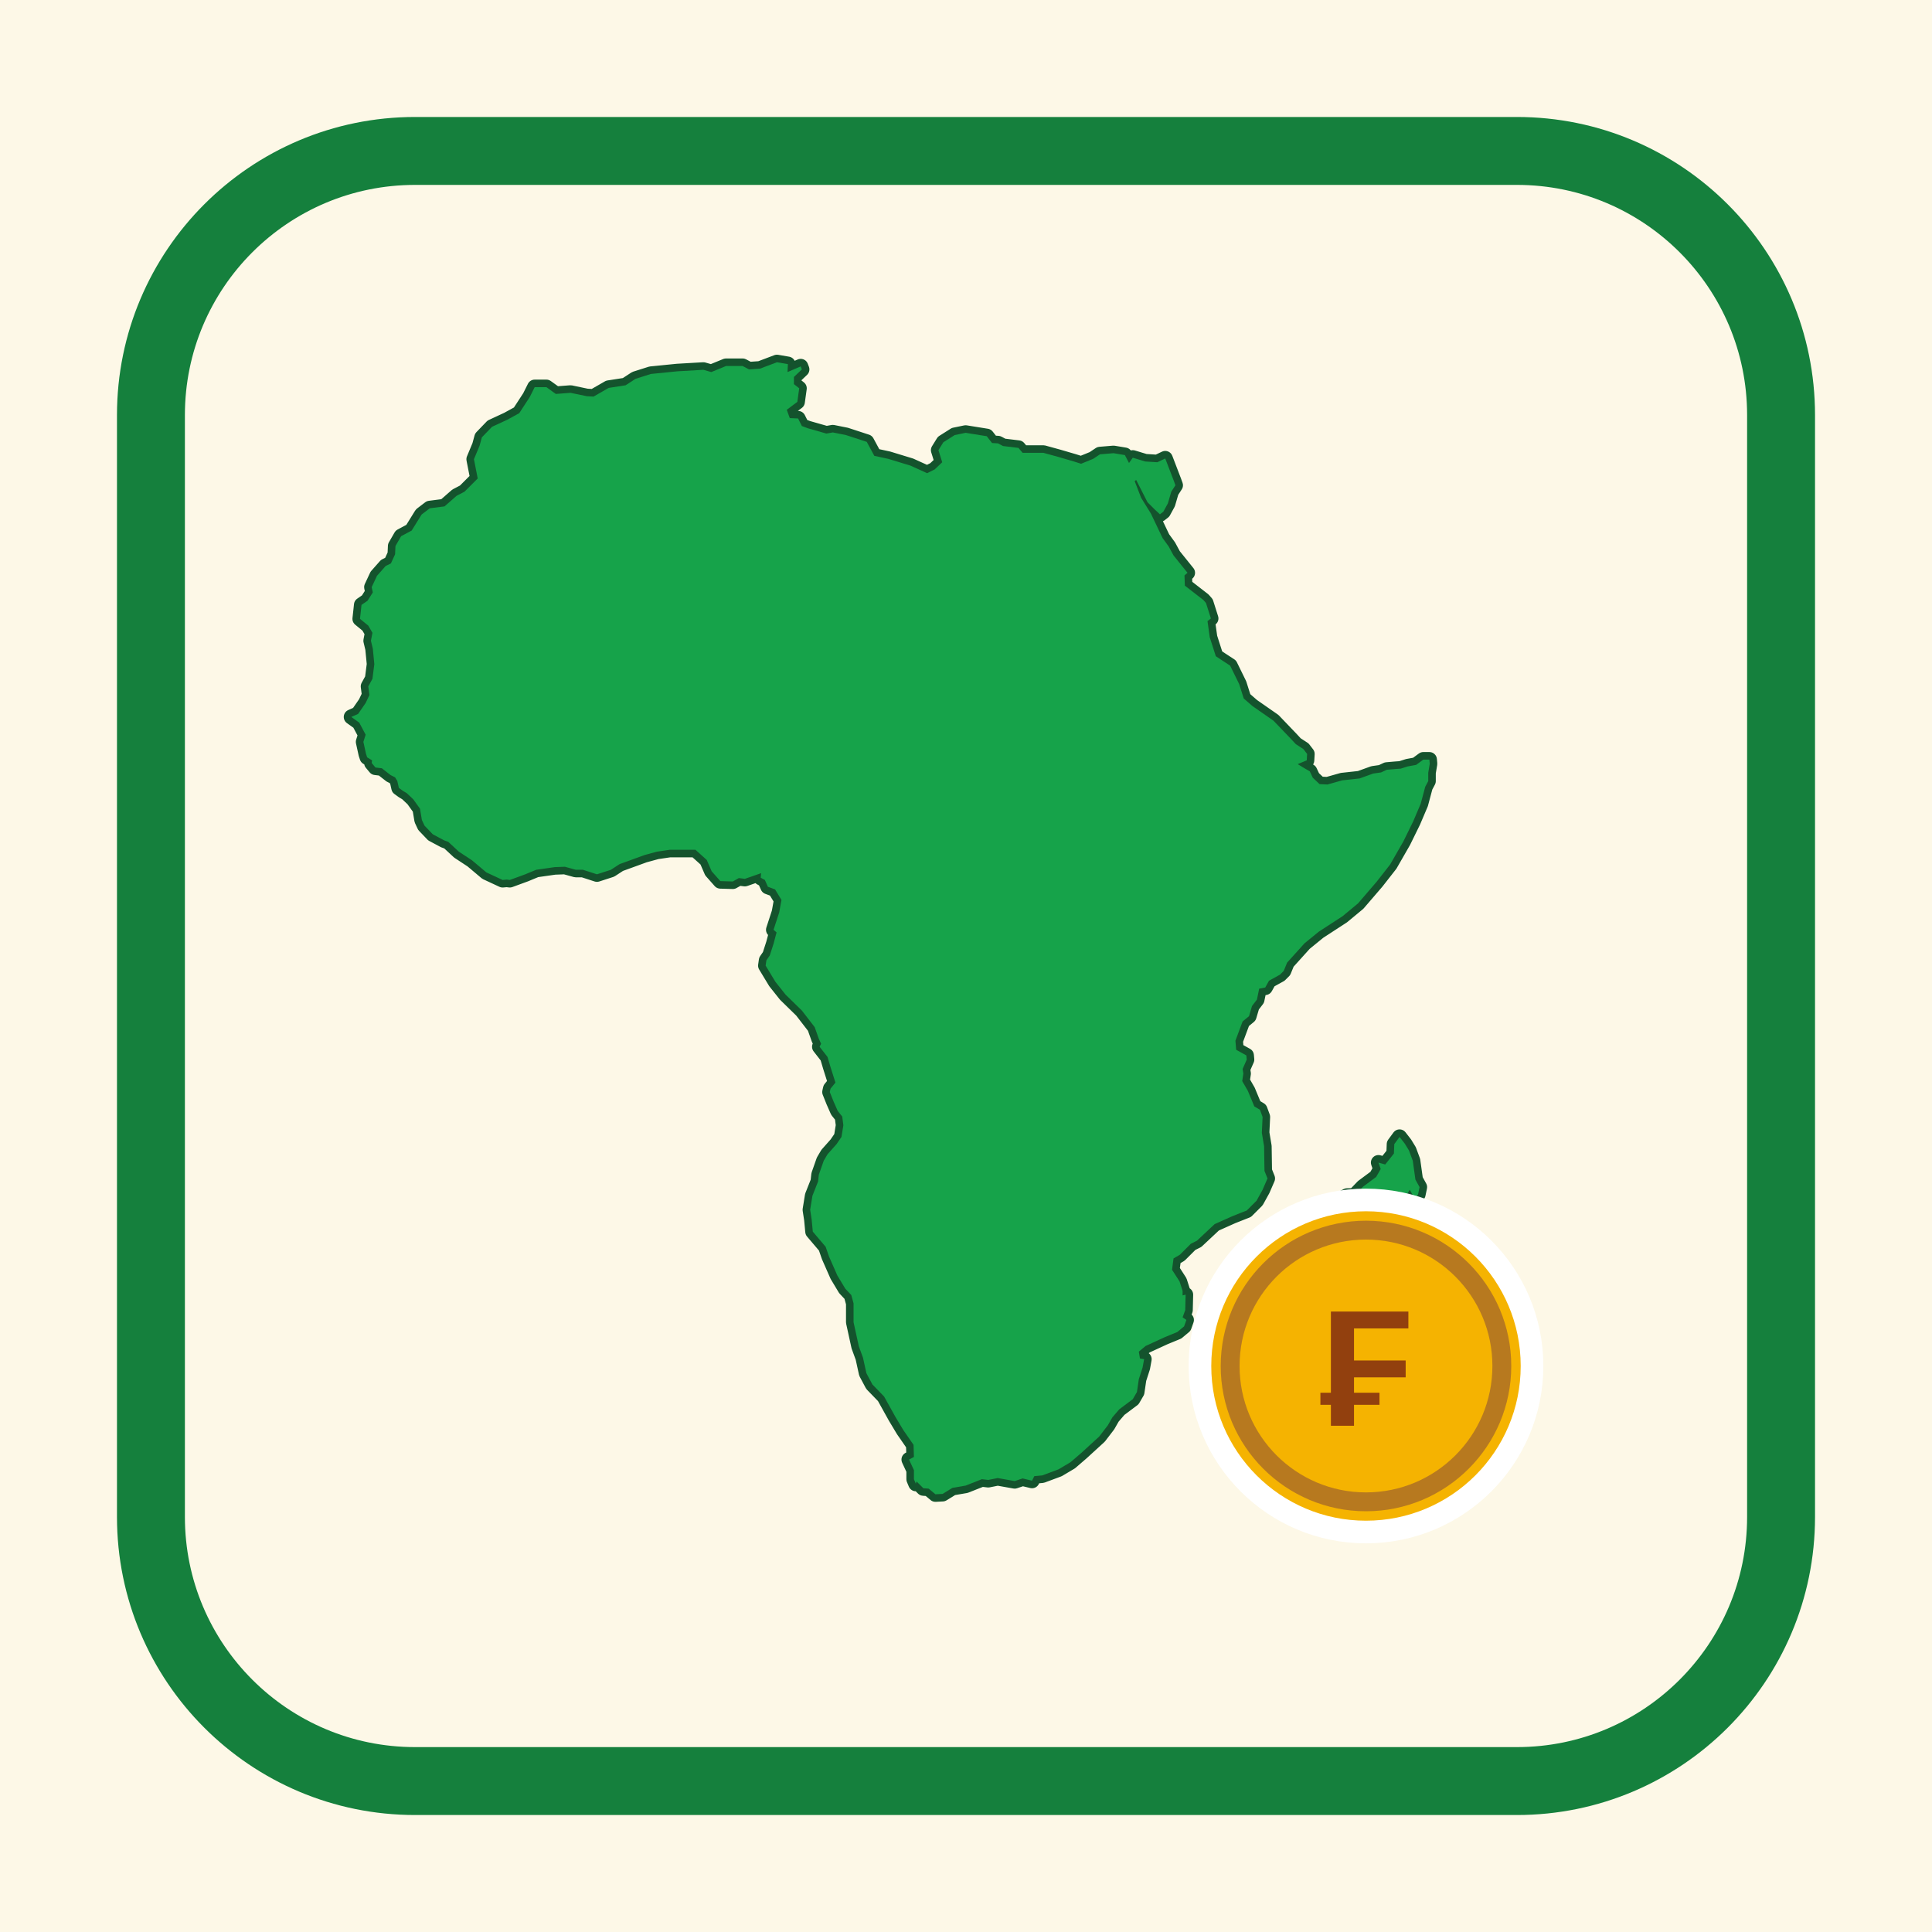
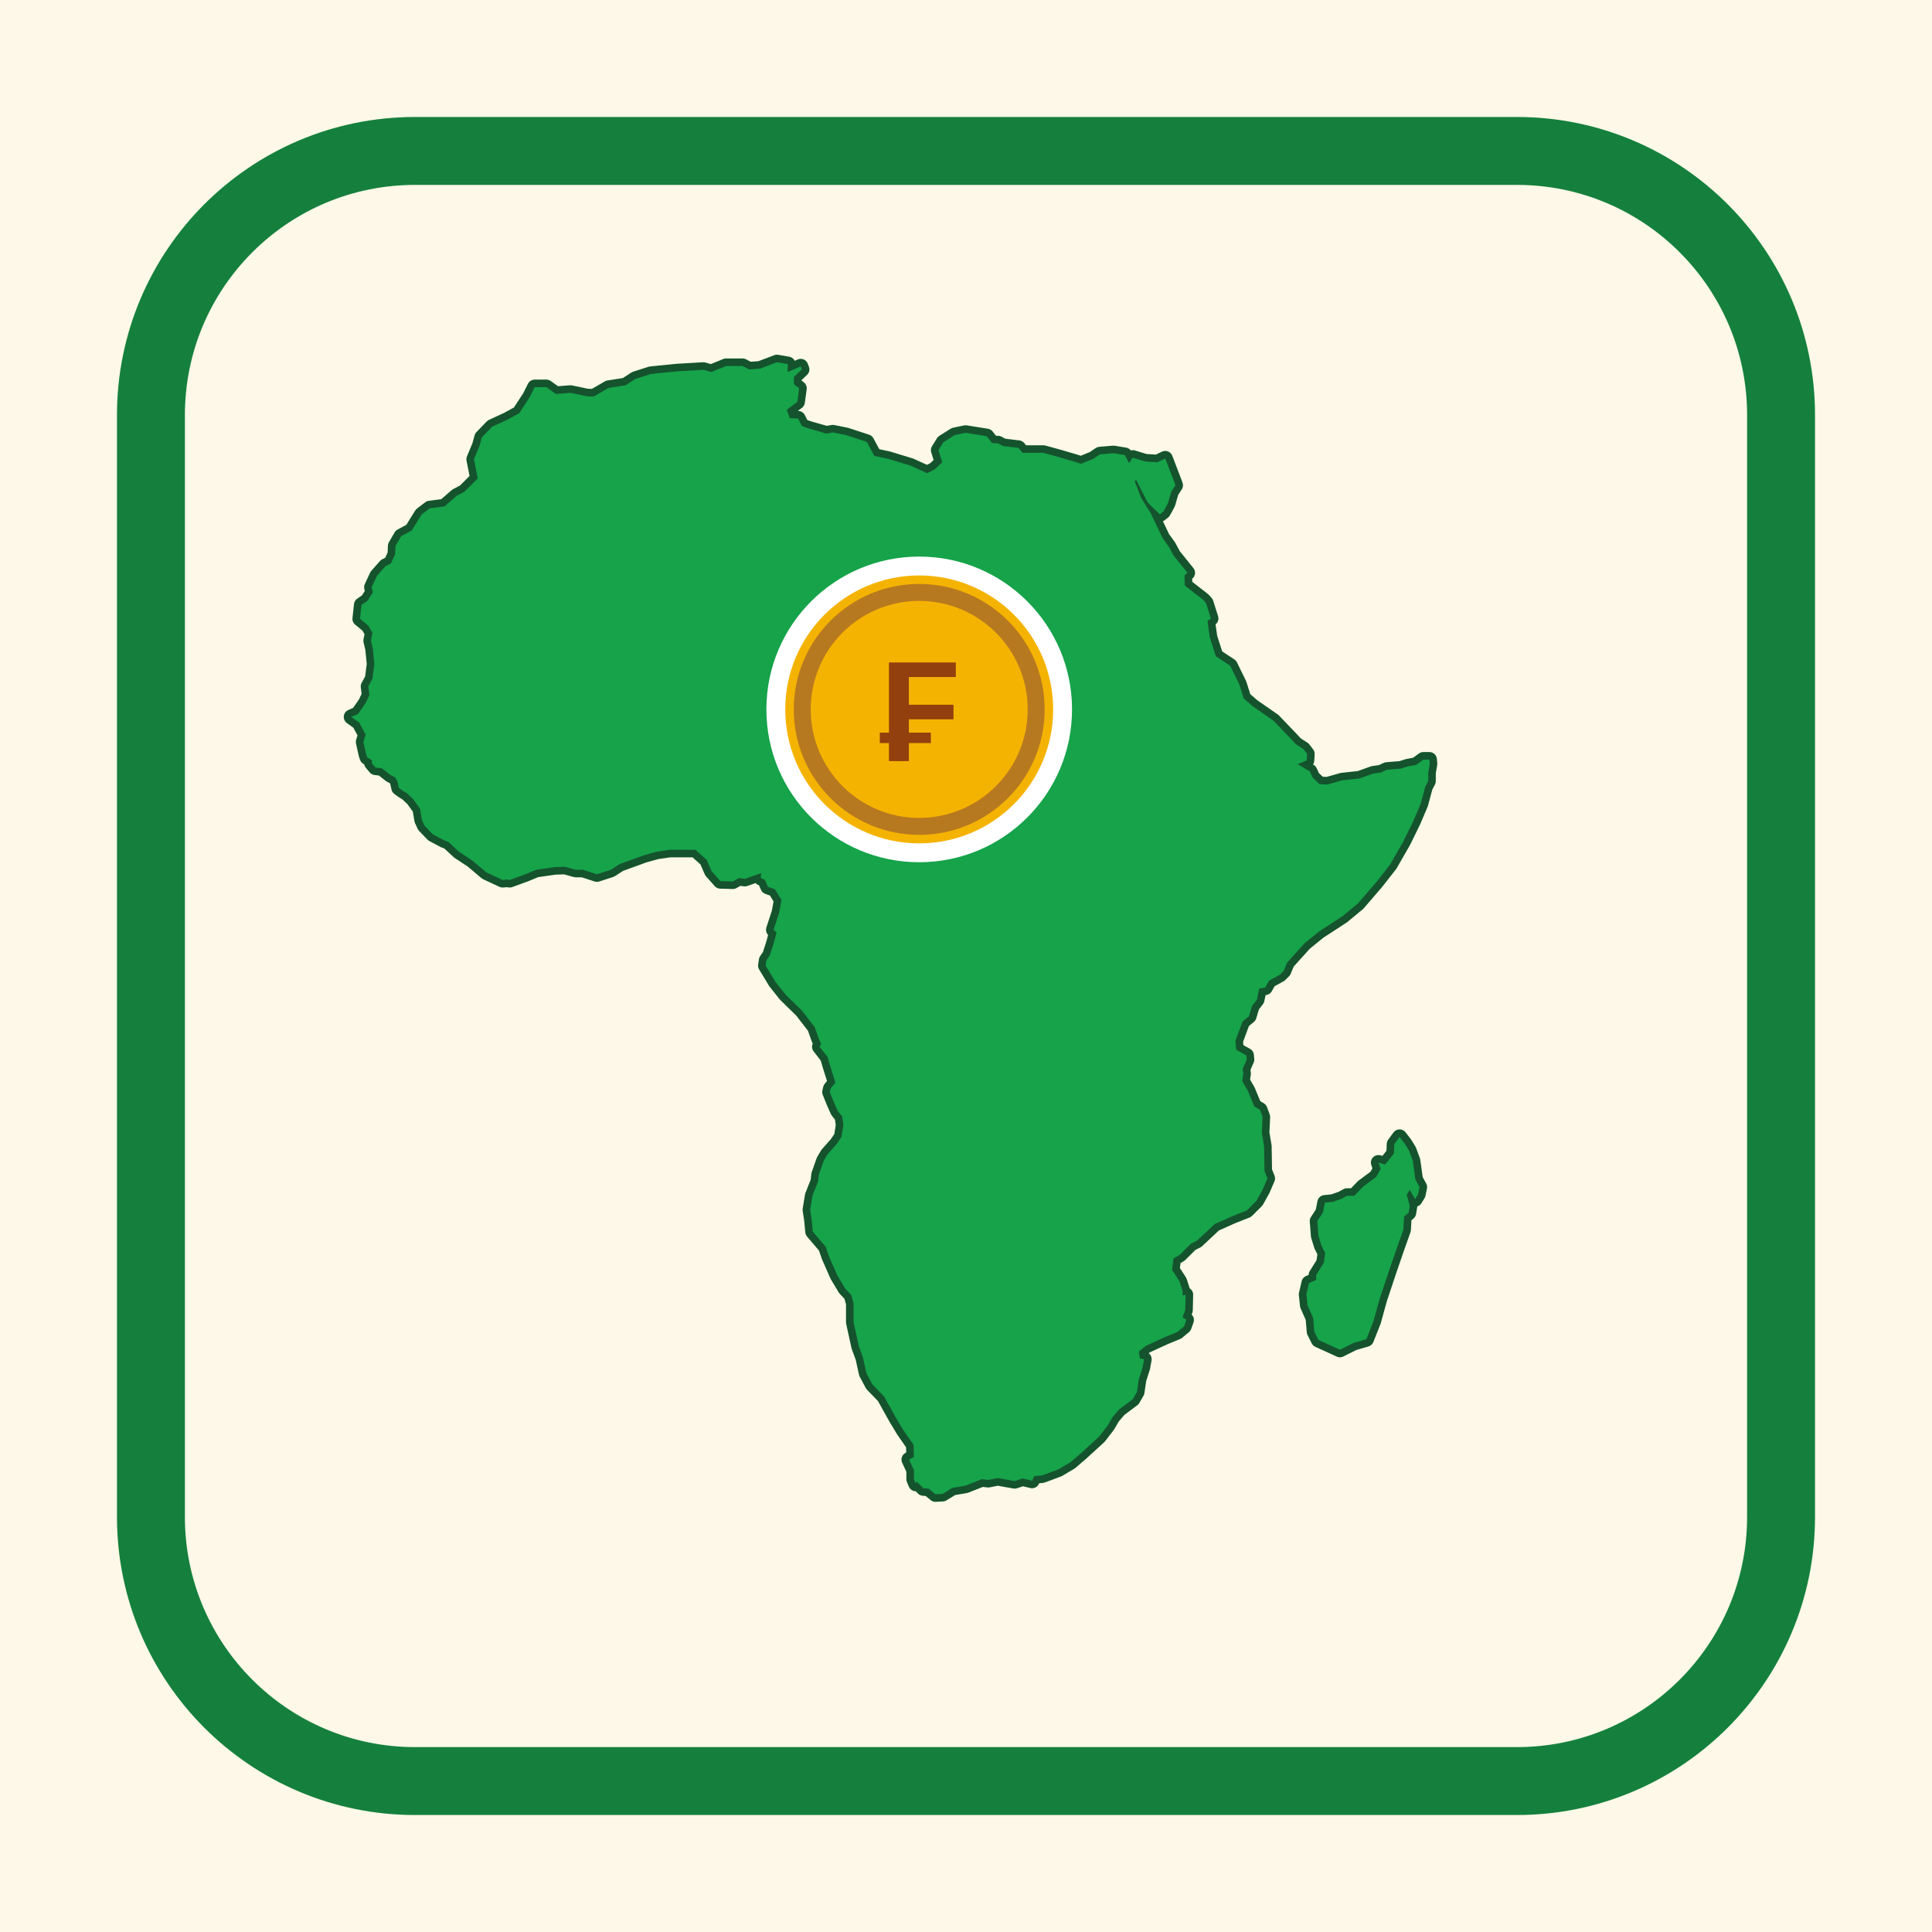
<svg xmlns="http://www.w3.org/2000/svg" viewBox="0 0 512 512">
  <rect width="512" height="512" fill="#fdf8e7" />
  <rect x="40" y="40" width="432" height="432" rx="70" fill="none" stroke="#15803d" stroke-width="18" />
  <path d="M307.3,255.2 L308.0,255.7 L323.1,264.1 L323.3,266.5 L329.3,270.7 L327.4,275.8 L327.6,278.2 L330.3,279.7 L330.4,280.8 L329.3,283.3 L329.5,284.5 L329.2,286.5 L330.7,289.1 L332.4,293.2 L333.9,294.1 L333.9,294.1 L330.6,296.6 L326.1,298.2 L323.6,298.1 L322.1,299.4 L319.2,299.5 L318.1,300.0 L313.1,298.8 L310.0,299.1 L308.9,293.5 L307.4,291.6 L306.6,290.4 L302.5,289.6 L300.2,288.4 L297.5,287.7 L295.9,287.0 L294.1,285.9 L294.1,285.9 L291.9,280.7 L289.5,278.4 L288.6,276.0 L289.1,273.8 L288.3,270.0 L290.0,269.8 L291.5,268.3 L293.2,266.1 L294.2,265.2 L294.1,263.9 L293.3,262.9 L293.0,261.3 L293.0,261.3 L294.2,260.8 L294.5,258.3 L292.8,256.0 L294.3,255.5 L298.8,255.5 L307.3,255.2ZM130.3,136.3 L130.3,136.6 L130.3,137.4 L130.2,143.7 L116.6,143.5 L116.7,154.1 L112.8,154.5 L111.8,156.6 L112.6,162.6 L96.3,162.6 L95.4,164.0 L95.6,162.2 L95.7,162.2 L105.0,161.9 L105.5,160.4 L107.2,158.5 L108.6,152.8 L114.4,148.3 L116.3,143.1 L117.6,142.7 L119.0,139.5 L122.5,139.1 L124.0,139.6 L125.9,139.6 L127.2,138.7 L129.8,138.5 L129.7,136.3 L130.3,136.3ZM288.3,270.0 L289.1,273.8 L288.6,276.0 L289.5,278.4 L291.9,280.7 L294.1,285.9 L294.1,285.9 L292.5,285.5 L286.9,286.2 L285.8,286.7 L284.6,289.4 L285.5,291.2 L284.8,296.1 L284.3,300.3 L285.4,301.0 L288.3,302.6 L289.5,301.9 L289.8,306.4 L286.6,306.3 L284.9,304.0 L283.4,302.3 L280.2,301.7 L279.3,299.5 L276.7,300.8 L273.4,300.2 L272.0,298.4 L269.4,298.0 L267.4,298.1 L267.2,296.8 L265.8,296.7 L263.9,296.4 L261.3,297.1 L259.5,297.0 L258.5,297.3 L258.7,292.4 L257.3,290.8 L257.0,288.3 L257.6,285.8 L256.8,284.2 L256.7,281.6 L251.6,281.6 L252.0,280.1 L249.9,280.1 L249.6,280.8 L247.1,281.0 L246.0,283.4 L245.4,284.5 L243.1,283.9 L241.7,284.5 L239.0,284.8 L237.4,282.6 L236.4,281.3 L235.2,278.8 L234.2,275.7 L222.0,275.6 L220.5,276.1 L219.3,276.1 L217.6,276.6 L217.0,275.3 L218.1,274.9 L218.2,273.1 L218.9,272.0 L220.4,271.1 L221.5,271.6 L222.9,270.0 L225.2,270.0 L225.4,271.2 L227.0,271.9 L229.4,269.3 L231.8,267.3 L232.9,266.0 L232.8,262.5 L234.6,258.5 L236.5,256.4 L239.2,254.4 L239.7,253.0 L239.8,251.5 L240.5,250.1 L240.2,247.7 L240.8,244.0 L241.6,241.4 L242.8,239.2 L243.1,236.7 L243.4,233.8 L245.1,231.7 L247.3,230.3 L250.7,231.8 L253.3,233.3 L256.4,233.7 L259.5,234.5 L260.7,232.0 L261.3,231.7 L263.2,232.1 L267.8,230.0 L269.5,230.9 L270.8,230.8 L271.4,229.8 L273.0,229.4 L276.1,229.8 L278.8,229.9 L280.1,229.5 L282.7,232.9 L284.5,233.4 L285.6,232.7 L287.6,233.0 L289.9,232.1 L290.9,233.9 L294.5,236.7 L294.5,236.7 L294.3,241.5 L295.9,242.1 L294.6,243.6 L293.0,244.7 L291.4,246.8 L290.5,248.8 L290.3,252.1 L289.3,253.7 L289.3,256.8 L288.1,258.0 L288.0,260.5 L287.4,260.8 L287.0,263.1 L288.1,265.0 L288.3,270.0ZM339.2,258.3 L336.8,254.8 L336.7,239.7 L340.3,235.0 L341.5,233.7 L344.1,233.6 L347.8,230.7 L353.3,230.5 L365.0,218.0 L367.9,214.5 L369.8,212.0 L369.8,209.8 L369.8,205.6 L369.8,203.9 L369.8,203.8 L369.8,203.8 L371.2,203.7 L373.1,203.1 L375.3,202.7 L377.2,201.3 L378.8,201.3 L378.9,202.4 L378.5,204.8 L378.5,207.0 L377.7,208.5 L376.5,213.0 L374.5,217.7 L371.9,223.0 L368.4,229.1 L364.8,233.7 L359.9,239.4 L355.8,242.8 L349.5,246.9 L345.7,250.0 L341.1,255.1 L340.2,257.3 L339.2,258.3ZM329.3,270.7 L323.3,266.5 L323.1,264.1 L308.0,255.7 L307.3,255.2 L307.2,250.8 L308.4,249.1 L310.5,246.4 L312.0,243.3 L310.2,238.6 L309.7,236.5 L307.7,233.6 L310.3,231.1 L313.1,228.4 L315.2,229.1 L315.2,231.4 L316.7,232.8 L319.6,232.8 L324.8,236.3 L326.1,236.3 L327.1,236.2 L328.0,236.7 L330.8,237.0 L332.0,235.3 L335.8,233.6 L337.5,235.0 L340.3,235.0 L336.7,239.7 L336.8,254.8 L339.2,258.3 L336.3,259.9 L335.3,261.7 L333.7,262.0 L333.1,264.9 L331.8,266.6 L331.0,269.3 L329.3,270.7ZM268.5,217.1 L265.3,215.2 L263.9,214.0 L263.6,212.7 L264.3,211.0 L264.3,209.3 L261.9,206.7 L261.4,204.9 L261.4,203.9 L259.9,202.7 L259.9,200.3 L259.0,198.7 L257.5,198.9 L258.0,197.4 L259.0,195.7 L258.6,194.0 L259.9,192.7 L259.1,191.7 L260.2,189.1 L262.1,186.1 L265.6,186.4 L265.4,169.9 L265.5,168.1 L270.3,168.1 L270.3,159.8 L287.0,159.8 L303.1,159.8 L319.6,159.8 L320.9,163.9 L320.0,164.6 L320.6,168.9 L322.2,173.9 L323.7,174.9 L326.0,176.4 L323.9,178.8 L320.9,179.5 L319.5,180.8 L319.1,183.5 L317.3,189.6 L317.8,191.3 L317.1,194.9 L315.4,199.0 L312.9,201.0 L311.1,204.2 L310.7,205.9 L308.8,207.1 L307.5,211.4 L307.6,215.2 L307.5,211.9 L307.0,211.8 L307.0,209.8 L306.5,208.3 L304.4,206.7 L303.9,203.7 L304.4,200.6 L302.5,200.3 L302.2,201.3 L299.7,201.5 L300.7,202.7 L301.0,205.2 L298.8,207.5 L296.7,210.5 L294.5,210.9 L291.0,208.5 L289.5,209.3 L289.0,210.6 L286.9,211.3 L286.8,212.2 L282.6,212.2 L282.1,211.3 L279.1,211.2 L277.6,211.9 L276.4,211.6 L274.3,209.1 L273.6,208.0 L270.6,208.6 L269.4,210.5 L268.4,214.2 L266.9,215.0 L265.6,215.4 L268.5,217.1ZM265.4,169.9 L265.6,186.4 L262.1,186.1 L260.2,189.1 L259.1,191.7 L259.9,192.7 L258.6,194.0 L259.0,195.7 L258.0,197.4 L257.5,198.9 L259.0,198.7 L259.9,200.3 L259.9,202.7 L261.4,203.9 L261.4,204.9 L258.8,205.7 L256.7,207.3 L253.7,211.9 L249.7,213.8 L245.7,213.5 L244.6,213.9 L245.0,215.4 L242.8,216.8 L241.0,218.5 L235.8,220.0 L234.8,219.1 L234.1,219.0 L233.3,220.1 L229.9,220.4 L230.5,219.3 L229.2,216.4 L228.6,214.7 L226.8,214.0 L224.4,211.6 L225.3,209.6 L227.2,210.0 L228.3,209.7 L230.7,209.8 L228.4,206.0 L228.5,203.2 L228.3,200.5 L226.6,197.8 L227.0,195.8 L224.4,195.8 L224.4,193.1 L222.6,191.5 L224.4,186.1 L229.7,182.1 L230.0,176.7 L231.6,168.3 L232.5,166.5 L230.7,165.1 L230.7,163.8 L229.1,162.7 L228.1,156.2 L232.3,153.9 L248.9,161.9 L265.4,169.9ZM234.3,370.1 L236.3,368.0 L237.9,369.1 L238.6,370.9 L240.5,371.2 L243.1,372.0 L245.3,371.7 L249.1,369.6 L249.1,354.2 L250.2,354.8 L252.6,358.8 L252.3,361.3 L253.2,362.8 L256.2,362.4 L258.2,360.5 L260.2,359.3 L261.2,357.3 L263.3,356.3 L265.0,356.8 L267.0,358.0 L270.4,358.2 L273.0,357.2 L273.5,355.9 L274.2,353.9 L276.5,353.6 L277.7,352.0 L279.1,349.3 L282.8,346.2 L288.7,343.1 L290.4,343.1 L292.4,343.8 L293.8,343.3 L296.0,343.8 L298.0,349.6 L299.1,352.6 L298.3,357.2 L298.7,358.7 L296.6,357.9 L295.4,358.2 L295.0,359.4 L293.9,361.0 L293.9,362.4 L296.4,364.7 L298.8,364.2 L299.7,362.4 L302.8,362.4 L301.8,365.5 L301.3,368.9 L300.2,370.8 L297.4,372.9 L296.6,373.5 L294.8,375.6 L293.6,377.7 L291.3,380.7 L286.6,385.0 L283.7,387.5 L280.5,389.4 L276.2,391.0 L274.1,391.2 L273.5,392.4 L271.0,391.8 L268.9,392.5 L264.4,391.7 L261.9,392.2 L260.2,392.0 L255.9,393.7 L252.4,394.3 L249.8,395.9 L247.9,396.0 L246.1,394.5 L244.7,394.4 L242.9,392.6 L242.7,393.2 L242.2,392.0 L242.2,389.6 L240.9,386.8 L242.2,386.1 L242.1,382.9 L239.4,379.0 L237.3,375.5 L237.3,375.5 L234.3,370.1ZM286.8,371.6 L288.3,372.9 L287.0,374.9 L286.3,376.3 L284.0,376.9 L283.2,378.2 L281.7,378.6 L278.6,375.5 L280.8,372.8 L283.1,371.2 L285.0,370.3 L286.8,371.6ZM296.0,343.8 L293.8,343.3 L292.4,343.8 L290.4,343.1 L288.7,343.1 L286.1,341.2 L282.8,340.6 L281.6,337.9 L281.6,336.5 L279.8,336.0 L275.1,331.5 L273.8,329.1 L273.0,328.3 L271.4,325.0 L276.0,325.4 L277.4,325.9 L278.8,325.8 L281.1,323.1 L284.7,319.7 L286.2,319.4 L286.7,317.9 L289.1,316.3 L292.2,315.7 L292.5,317.3 L295.9,317.2 L297.9,318.1 L298.8,319.1 L300.7,319.4 L302.9,320.7 L302.9,326.0 L302.1,328.9 L301.9,332.0 L302.6,333.2 L302.1,335.7 L301.5,336.0 L300.4,339.0 L296.0,343.8ZM288.7,343.1 L282.8,346.2 L279.1,349.3 L277.7,352.0 L276.5,353.6 L274.2,353.9 L273.5,355.9 L273.0,357.2 L270.4,358.2 L267.0,358.0 L265.0,356.8 L263.3,356.3 L261.2,357.3 L260.2,359.3 L258.2,360.5 L256.2,362.4 L253.2,362.8 L252.3,361.3 L252.6,358.8 L250.2,354.8 L249.1,354.2 L249.1,342.1 L253.2,341.9 L253.3,327.1 L256.4,327.0 L262.8,325.5 L264.4,327.3 L267.0,325.6 L268.3,325.6 L270.6,324.7 L271.4,325.0 L273.0,328.3 L273.8,329.1 L275.1,331.5 L279.8,336.0 L281.6,336.5 L281.6,337.9 L282.8,340.6 L286.1,341.2 L288.7,343.1ZM249.1,354.2 L249.1,369.6 L245.3,371.7 L243.1,372.0 L240.5,371.2 L238.6,370.9 L237.9,369.1 L236.3,368.0 L234.3,370.1 L231.2,366.9 L229.6,363.9 L228.7,359.8 L227.6,356.8 L226.2,350.4 L226.2,345.4 L225.6,343.2 L224.0,341.5 L221.9,338.0 L219.7,333.0 L218.8,330.4 L215.4,326.4 L215.1,323.2 L217.1,322.4 L219.6,321.7 L222.3,321.8 L224.8,323.7 L225.4,323.4 L242.3,323.2 L245.2,325.2 L255.2,325.8 L262.9,324.1 L266.3,323.2 L269.0,323.4 L270.6,324.3 L270.6,324.7 L268.3,325.6 L267.0,325.6 L264.4,327.3 L262.8,325.5 L256.4,327.0 L253.3,327.1 L253.2,341.9 L249.1,342.1 L249.1,354.2ZM96.9,194.7 L95.2,191.5 L93.1,190.0 L94.9,189.2 L96.9,186.3 L97.9,184.2 L99.3,182.9 L101.4,183.2 L103.4,182.3 L105.8,182.3 L107.7,183.5 L110.5,184.6 L113.0,187.6 L115.8,190.5 L116.0,193.1 L116.8,195.5 L118.3,196.6 L118.7,198.2 L118.5,199.5 L117.9,199.8 L115.6,199.4 L115.3,199.9 L114.4,200.0 L111.4,199.0 L109.4,198.9 L101.7,198.8 L100.6,199.2 L99.2,199.1 L97.0,199.8 L96.3,196.6 L100.1,196.7 L101.1,196.1 L101.9,196.1 L103.4,195.1 L105.2,196.0 L107.0,196.1 L108.8,195.1 L108.0,193.9 L106.6,194.6 L105.3,194.6 L103.7,193.6 L102.3,193.6 L101.4,194.6 L96.9,194.7ZM118.5,199.5 L118.7,198.2 L118.3,196.6 L116.8,195.5 L116.0,193.1 L115.8,190.5 L117.2,189.7 L117.9,187.3 L119.2,187.2 L122.1,188.4 L124.4,187.5 L126.0,187.8 L126.7,186.9 L143.3,186.8 L144.3,183.9 L143.5,183.4 L141.5,165.5 L139.5,147.5 L145.9,147.4 L159.9,156.5 L173.9,165.6 L174.9,167.5 L177.5,168.7 L179.4,169.4 L179.5,172.0 L184.1,171.6 L184.1,181.2 L181.8,184.0 L181.5,186.5 L177.8,187.2 L172.1,187.6 L170.6,189.0 L167.9,189.2 L165.2,189.2 L164.2,188.4 L161.9,189.0 L158.0,190.7 L157.2,192.0 L154.0,193.9 L153.5,195.0 L151.7,195.8 L149.7,195.3 L148.6,196.3 L148.0,199.1 L144.7,202.6 L144.7,204.0 L143.6,205.7 L143.9,208.2 L142.2,208.8 L141.2,209.3 L140.6,207.5 L139.4,208.0 L138.6,207.9 L137.9,209.1 L134.7,209.1 L133.5,208.5 L133.0,208.8 L131.7,207.6 L131.9,206.4 L131.4,205.9 L130.5,206.3 L130.7,205.0 L131.5,203.9 L129.8,202.2 L129.3,201.0 L128.4,200.1 L127.6,200.0 L126.6,200.6 L125.2,201.1 L124.1,202.0 L122.3,201.7 L121.2,200.6 L120.5,200.5 L119.4,201.1 L118.7,201.1 L118.5,199.5ZM95.4,164.0 L96.3,162.6 L112.6,162.6 L111.8,156.6 L112.8,154.5 L116.7,154.1 L116.6,143.5 L130.2,143.7 L130.3,137.4 L145.9,147.4 L139.5,147.5 L141.5,165.5 L143.5,183.4 L144.3,183.9 L143.3,186.8 L126.7,186.9 L126.0,187.8 L124.4,187.5 L122.1,188.4 L119.2,187.2 L117.9,187.3 L117.2,189.7 L115.8,190.5 L113.0,187.6 L110.5,184.6 L107.7,183.5 L105.8,182.3 L103.4,182.3 L101.4,183.2 L99.3,182.9 L97.9,184.2 L97.6,181.9 L98.7,179.9 L99.2,176.0 L98.8,171.9 L98.3,169.8 L98.7,167.7 L97.6,165.8 L95.4,164.0ZM177.5,225.2 L174.1,225.7 L173.1,222.9 L173.3,213.3 L172.4,212.5 L172.3,210.4 L170.8,209.0 L169.6,207.7 L170.1,205.5 L171.5,205.1 L172.4,203.3 L174.4,202.9 L175.3,201.6 L176.7,200.4 L178.2,200.4 L181.4,202.8 L181.2,204.2 L182.1,206.6 L181.3,208.3 L181.8,209.4 L179.7,212.0 L178.5,213.3 L177.7,215.9 L177.8,218.5 L177.5,225.2ZM228.1,156.2 L229.1,162.7 L230.7,163.8 L230.7,165.1 L232.5,166.5 L231.6,168.3 L230.0,176.7 L229.7,182.1 L224.4,186.1 L222.6,191.5 L224.4,193.1 L224.4,195.8 L227.0,195.8 L226.6,197.8 L225.4,198.0 L225.3,199.4 L224.5,199.5 L221.7,194.9 L220.7,194.7 L217.5,197.1 L214.3,195.9 L212.0,195.6 L210.8,196.2 L208.4,196.1 L205.9,197.8 L203.8,197.9 L198.8,195.8 L196.8,196.8 L194.7,196.7 L193.1,195.2 L189.0,193.6 L184.5,194.1 L183.4,195.0 L182.8,197.4 L181.7,199.1 L181.4,202.8 L178.2,200.4 L176.7,200.4 L175.3,201.6 L175.4,198.8 L170.6,197.8 L170.5,195.8 L168.1,193.1 L167.6,191.2 L167.9,189.2 L170.6,189.0 L172.1,187.6 L177.8,187.2 L181.5,186.5 L181.8,184.0 L184.1,181.2 L184.1,171.6 L190.0,169.8 L202.0,161.6 L216.2,153.7 L222.8,155.5 L225.1,157.8 L228.1,156.2ZM177.5,225.2 L177.8,218.5 L177.7,215.9 L178.5,213.3 L179.7,212.0 L181.8,209.4 L181.3,208.3 L182.1,206.6 L181.2,204.2 L181.4,202.8 L181.7,199.1 L182.8,197.4 L183.4,195.0 L184.5,194.1 L189.0,193.6 L193.1,195.2 L194.7,196.7 L196.8,196.8 L198.8,195.8 L203.8,197.9 L205.9,197.8 L208.4,196.1 L210.8,196.2 L212.0,195.6 L214.3,195.9 L217.5,197.1 L220.7,194.7 L221.7,194.9 L224.5,199.5 L225.3,199.4 L226.9,201.0 L226.5,201.8 L226.3,203.2 L222.8,206.4 L221.7,209.0 L221.1,211.2 L220.2,212.1 L219.4,215.0 L217.1,216.7 L216.5,218.8 L215.6,220.5 L215.2,222.2 L212.3,223.6 L210.0,221.9 L208.4,222.0 L205.9,224.4 L204.7,224.5 L202.8,228.5 L201.7,231.4 L197.4,232.9 L195.8,232.7 L194.2,233.6 L190.9,233.5 L188.6,230.9 L187.3,227.9 L184.3,225.2 L181.2,225.2 L177.5,225.2ZM226.6,197.8 L228.3,200.5 L228.5,203.2 L228.4,206.0 L230.7,209.8 L228.3,209.7 L227.2,210.0 L225.3,209.6 L224.4,211.6 L226.8,214.0 L228.6,214.7 L229.2,216.4 L230.5,219.3 L229.9,220.4 L227.8,224.6 L226.8,225.4 L226.5,228.6 L226.9,230.3 L226.5,231.6 L228.5,233.8 L228.9,235.3 L230.4,237.4 L232.3,238.7 L232.5,240.6 L232.9,241.8 L232.6,244.1 L229.3,243.1 L226.0,242.0 L220.7,241.8 L220.2,241.6 L217.7,242.1 L215.2,241.6 L213.2,241.9 L206.5,241.8 L207.1,238.5 L205.4,235.7 L203.5,235.0 L202.7,233.2 L201.6,232.6 L201.7,231.4 L202.8,228.5 L204.7,224.5 L205.9,224.4 L208.4,222.0 L210.0,221.9 L212.3,223.6 L215.2,222.2 L215.6,220.5 L216.5,218.8 L217.1,216.7 L219.4,215.0 L220.2,212.1 L221.1,211.2 L221.7,209.0 L222.8,206.4 L226.3,203.2 L226.5,201.8 L226.9,201.0 L225.3,199.4 L225.4,198.0 L226.6,197.8ZM170.1,205.5 L169.6,207.7 L170.8,209.0 L172.3,210.4 L172.4,212.5 L173.3,213.3 L173.1,222.9 L174.1,225.7 L170.8,226.6 L169.8,225.2 L168.7,222.5 L168.4,220.5 L169.3,216.7 L168.3,215.2 L167.9,211.9 L167.9,208.9 L166.1,206.8 L166.5,205.5 L170.1,205.5ZM166.5,205.5 L166.1,206.8 L167.9,208.9 L167.9,211.9 L168.3,215.2 L169.3,216.7 L168.4,220.5 L168.7,222.5 L169.8,225.2 L170.8,226.6 L164.2,229.0 L161.9,230.5 L158.2,231.7 L154.5,230.5 L154.7,228.9 L152.9,225.3 L154.0,220.6 L155.7,217.1 L154.6,211.2 L154.0,208.0 L154.1,205.7 L161.4,205.5 L163.2,205.8 L164.5,205.1 L166.5,205.5ZM133.0,208.8 L133.5,208.5 L134.7,209.1 L137.9,209.1 L138.6,207.9 L139.4,208.0 L140.6,207.5 L141.2,209.3 L142.2,208.8 L143.9,208.2 L145.8,209.1 L146.5,210.4 L148.4,211.3 L149.8,210.3 L151.8,210.1 L154.6,211.2 L155.7,217.1 L154.0,220.6 L152.9,225.3 L154.7,228.9 L154.5,230.5 L152.6,230.5 L149.7,229.7 L147.0,229.8 L142.1,230.5 L139.2,231.7 L135.1,233.2 L134.3,233.1 L134.6,229.7 L135.0,229.2 L134.9,227.5 L133.1,225.8 L131.8,225.5 L130.6,224.4 L131.5,222.5 L131.1,220.5 L131.3,219.3 L131.9,219.3 L132.2,217.5 L131.9,216.7 L132.3,216.1 L133.8,215.6 L132.8,212.3 L131.8,210.6 L132.1,209.2 L133.0,208.8ZM109.4,198.9 L111.4,199.0 L114.4,200.0 L115.3,199.9 L115.6,199.4 L117.9,199.8 L118.5,199.5 L118.7,201.1 L119.4,201.1 L120.5,200.5 L121.2,200.6 L122.3,201.7 L124.1,202.0 L125.2,201.1 L126.6,200.6 L127.6,200.0 L128.4,200.1 L129.3,201.0 L129.8,202.2 L131.5,203.9 L130.7,205.0 L130.5,206.3 L131.4,205.9 L131.9,206.4 L131.7,207.6 L133.0,208.8 L132.1,209.2 L131.8,210.6 L132.8,212.3 L133.8,215.6 L132.3,216.1 L131.9,216.7 L132.2,217.5 L131.9,219.3 L131.3,219.3 L130.1,219.2 L129.2,220.9 L128.1,220.9 L127.3,220.0 L127.5,218.3 L125.8,215.8 L124.7,216.2 L123.8,216.3 L122.7,216.6 L122.7,215.0 L122.1,213.9 L122.2,212.7 L121.3,211.0 L120.1,209.5 L116.8,209.5 L115.8,210.3 L114.7,210.4 L114.0,211.3 L113.5,212.4 L111.3,214.3 L109.5,211.8 L107.8,210.2 L106.8,209.6 L105.7,208.8 L105.3,207.0 L104.7,206.0 L103.5,205.4 L105.3,203.3 L106.6,203.4 L107.7,202.7 L108.6,202.7 L109.2,202.2 L108.9,200.8 L109.3,200.3 L109.4,198.9ZM97.0,199.8 L99.2,199.1 L100.6,199.2 L101.7,198.8 L109.4,198.9 L109.3,200.3 L108.9,200.8 L109.2,202.2 L108.6,202.7 L107.7,202.7 L106.6,203.4 L105.3,203.3 L103.5,205.4 L101.2,203.6 L99.5,203.4 L98.5,202.2 L98.6,201.5 L97.3,200.7 L97.0,199.8ZM131.3,219.3 L131.1,220.5 L131.5,222.5 L130.6,224.4 L131.8,225.5 L133.1,225.8 L134.9,227.5 L135.0,229.2 L134.6,229.7 L134.3,233.1 L133.2,233.2 L128.9,231.2 L125.1,228.0 L121.6,225.7 L118.8,223.1 L119.8,221.7 L120.0,220.5 L121.9,218.3 L123.8,216.3 L124.7,216.2 L125.8,215.8 L127.5,218.3 L127.3,220.0 L128.1,220.9 L129.2,220.9 L130.1,219.2 L131.3,219.3ZM111.3,214.3 L113.5,212.4 L114.0,211.3 L114.7,210.4 L115.8,210.3 L116.8,209.5 L120.1,209.5 L121.3,211.0 L122.2,212.7 L122.1,213.9 L122.7,215.0 L122.7,216.6 L123.8,216.3 L121.9,218.3 L120.0,220.5 L119.8,221.7 L118.8,223.1 L117.7,222.7 L114.7,221.1 L112.5,218.8 L111.8,217.3 L111.3,214.3ZM143.9,208.2 L143.6,205.7 L144.7,204.0 L144.7,202.6 L148.0,199.1 L148.6,196.3 L149.7,195.3 L151.7,195.8 L153.5,195.0 L154.0,193.9 L157.2,192.0 L158.0,190.7 L161.9,189.0 L164.2,188.4 L165.2,189.2 L167.9,189.2 L167.6,191.2 L168.1,193.1 L170.5,195.8 L170.6,197.8 L175.4,198.8 L175.3,201.6 L174.4,202.9 L172.4,203.3 L171.5,205.1 L170.1,205.5 L166.5,205.5 L164.5,205.1 L163.2,205.8 L161.4,205.5 L154.1,205.7 L154.0,208.0 L154.6,211.2 L151.8,210.1 L149.8,210.3 L148.4,211.3 L146.5,210.4 L145.8,209.1 L143.9,208.2ZM280.1,229.5 L278.8,229.9 L276.1,229.8 L273.0,229.4 L271.4,229.8 L270.8,230.8 L269.5,230.9 L267.8,230.0 L263.2,232.1 L261.3,231.7 L260.7,232.0 L259.5,234.5 L256.4,233.7 L253.3,233.3 L250.7,231.8 L247.3,230.3 L245.1,231.7 L243.4,233.8 L243.1,236.7 L240.4,236.5 L237.6,235.8 L235.1,238.0 L232.9,241.8 L232.5,240.6 L232.3,238.7 L230.4,237.4 L228.9,235.3 L228.5,233.8 L226.5,231.6 L226.9,230.3 L226.5,228.6 L226.8,225.4 L227.8,224.6 L229.9,220.4 L233.3,220.1 L234.1,219.0 L234.8,219.1 L235.8,220.0 L241.0,218.5 L242.8,216.8 L245.0,215.4 L244.6,213.9 L245.7,213.5 L249.7,213.8 L253.7,211.9 L256.7,207.3 L258.8,205.7 L261.4,204.9 L261.9,206.7 L264.3,209.3 L264.3,211.0 L263.6,212.7 L263.9,214.0 L265.3,215.2 L268.5,217.1 L270.8,218.7 L270.8,220.1 L273.6,222.2 L275.3,224.0 L276.4,226.5 L279.5,228.2 L280.1,229.5ZM243.1,236.7 L242.8,239.2 L241.6,241.4 L240.8,244.0 L240.2,247.7 L240.5,250.1 L239.8,251.5 L239.7,253.0 L239.2,254.4 L236.5,256.4 L234.6,258.5 L232.8,262.5 L232.9,266.0 L231.8,267.3 L229.4,269.3 L227.0,271.9 L225.4,271.2 L225.2,270.0 L222.9,270.0 L221.5,271.6 L220.4,271.1 L218.8,269.7 L217.6,270.4 L215.9,272.2 L212.5,267.8 L215.6,265.5 L214.1,262.8 L215.5,261.7 L218.3,261.2 L218.6,259.4 L220.8,261.4 L224.5,261.5 L225.8,259.6 L226.3,256.8 L225.9,253.6 L223.9,251.1 L225.7,246.3 L224.7,245.5 L221.6,245.8 L220.4,243.6 L220.7,241.8 L226.0,242.0 L229.3,243.1 L232.6,244.1 L232.9,241.8 L235.1,238.0 L237.6,235.8 L240.4,236.5 L243.1,236.7ZM213.2,241.9 L215.2,241.6 L217.7,242.1 L220.2,241.6 L220.7,241.8 L220.4,243.6 L221.6,245.8 L224.7,245.5 L225.7,246.3 L223.9,251.1 L225.9,253.6 L226.3,256.8 L225.8,259.6 L224.5,261.5 L220.8,261.4 L218.6,259.4 L218.3,261.2 L215.5,261.7 L214.1,262.8 L215.6,265.5 L212.5,267.8 L208.2,263.6 L205.5,260.2 L202.9,255.9 L203.1,254.5 L204.0,253.2 L205.0,250.1 L205.8,247.1 L207.2,246.8 L213.3,246.9 L213.2,241.9ZM206.5,241.8 L213.2,241.9 L213.3,246.9 L207.2,246.8 L205.8,247.1 L205.0,246.4 L206.5,241.8ZM294.1,285.9 L295.9,287.0 L297.5,287.7 L300.2,288.4 L302.5,289.6 L304.5,291.5 L305.6,295.0 L304.8,296.1 L304.0,299.5 L304.8,303.0 L303.5,304.4 L302.2,308.3 L304.4,309.3 L291.8,312.8 L292.2,315.7 L289.1,316.3 L286.7,317.9 L286.2,319.4 L284.7,319.7 L281.1,323.1 L278.8,325.8 L277.4,325.9 L276.0,325.4 L271.4,325.0 L270.6,324.7 L270.6,324.3 L269.0,323.4 L266.3,323.2 L262.9,324.1 L260.1,321.5 L257.3,318.1 L257.5,304.9 L266.2,304.9 L265.8,303.5 L266.5,301.9 L265.7,300.0 L266.2,298.0 L265.8,296.7 L267.2,296.8 L267.4,298.1 L269.4,298.0 L272.0,298.4 L273.4,300.2 L276.7,300.8 L279.3,299.5 L280.2,301.7 L283.4,302.3 L284.9,304.0 L286.6,306.3 L289.8,306.4 L289.5,301.9 L288.3,302.6 L285.4,301.0 L284.3,300.3 L284.8,296.1 L285.5,291.2 L284.6,289.4 L285.8,286.7 L286.9,286.2 L292.5,285.5 L294.1,285.9ZM302.5,289.6 L306.6,290.4 L307.4,291.6 L308.9,293.5 L310.0,299.1 L308.9,302.3 L310.0,307.7 L311.5,307.7 L313.0,309.0 L314.7,312.0 L315.1,317.3 L313.3,318.2 L312.0,321.1 L309.3,318.5 L309.0,315.6 L309.8,313.7 L309.6,312.0 L308.0,311.0 L306.8,311.3 L304.4,309.3 L302.2,308.3 L303.5,304.4 L304.8,303.0 L304.0,299.5 L304.8,296.1 L305.6,295.0 L304.5,291.5 L302.5,289.6ZM310.0,299.1 L313.1,298.8 L318.1,300.0 L319.2,299.5 L322.1,299.4 L323.6,298.1 L326.1,298.2 L330.6,296.6 L333.9,294.1 L333.9,294.1 L333.9,294.1 L334.6,296.0 L334.4,300.2 L335.0,303.8 L335.1,310.3 L335.9,312.3 L334.6,315.3 L333.0,318.2 L330.4,320.8 L326.6,322.3 L321.9,324.4 L317.2,328.8 L315.6,329.6 L312.7,332.5 L311.0,333.5 L310.6,336.5 L312.6,339.6 L313.4,342.1 L313.4,343.3 L314.2,343.1 L314.1,347.2 L313.4,349.1 L314.4,349.8 L313.8,351.5 L312.0,353.0 L308.6,354.4 L303.6,356.7 L301.8,358.2 L302.1,360.0 L303.2,360.2 L302.8,362.4 L299.7,362.4 L299.3,360.6 L298.7,358.7 L298.3,357.2 L299.1,352.6 L298.0,349.6 L296.0,343.8 L300.4,339.0 L301.5,336.0 L302.1,335.7 L302.6,333.2 L301.9,332.0 L302.1,328.9 L302.9,326.0 L302.9,320.7 L300.7,319.4 L298.8,319.1 L297.9,318.1 L295.9,317.2 L292.5,317.3 L292.2,315.7 L291.8,312.8 L304.4,309.3 L306.8,311.3 L308.0,311.0 L309.6,312.0 L309.8,313.7 L309.0,315.6 L309.3,318.5 L312.0,321.1 L313.3,318.2 L315.1,317.3 L314.7,312.0 L313.0,309.0 L311.5,307.7 L310.0,307.7 L308.9,302.3 L310.0,299.1ZM299.7,362.4 L298.8,364.2 L296.4,364.7 L293.9,362.4 L293.9,361.0 L295.0,359.4 L295.4,358.2 L296.6,357.9 L298.7,358.7 L299.3,360.6 L299.7,362.4ZM220.4,271.1 L218.9,272.0 L218.2,273.1 L218.1,274.9 L217.0,275.3 L215.9,272.2 L217.6,270.4 L218.8,269.7 L220.4,271.1ZM217.6,276.6 L219.3,276.1 L220.5,276.1 L222.0,275.6 L234.2,275.7 L235.2,278.8 L236.4,281.3 L237.4,282.6 L239.0,284.8 L241.7,284.5 L243.1,283.9 L245.4,284.5 L246.0,283.4 L247.1,281.0 L249.6,280.8 L249.9,280.1 L252.0,280.1 L251.6,281.6 L256.7,281.6 L256.8,284.2 L257.6,285.8 L257.0,288.3 L257.3,290.8 L258.7,292.4 L258.5,297.3 L259.5,297.0 L261.3,297.1 L263.9,296.4 L265.8,296.7 L266.2,298.0 L265.7,300.0 L266.5,301.9 L265.8,303.5 L266.2,304.9 L257.5,304.9 L257.3,318.1 L260.1,321.5 L262.9,324.1 L255.2,325.8 L245.2,325.2 L242.3,323.2 L225.4,323.4 L224.8,323.7 L222.3,321.8 L219.6,321.7 L217.1,322.4 L215.1,323.2 L214.7,320.6 L215.3,316.9 L216.8,313.1 L217.0,311.3 L218.3,307.6 L219.3,305.9 L221.7,303.2 L223.0,301.3 L223.5,298.2 L223.2,295.9 L222.0,294.4 L220.9,291.9 L219.9,289.4 L220.1,288.5 L221.4,286.9 L220.1,282.8 L219.3,280.1 L217.2,277.4 L217.6,276.6ZM293.0,261.3 L293.3,262.9 L294.1,263.9 L294.2,265.2 L293.2,266.1 L291.5,268.3 L290.0,269.8 L288.3,270.0 L288.1,265.0 L287.0,263.1 L289.5,263.4 L290.8,261.0 L293.0,261.3ZM372.3,303.1 L373.4,304.9 L374.4,307.6 L375.1,312.6 L376.2,314.6 L375.8,316.5 L375.0,317.8 L373.6,315.3 L372.8,316.6 L373.6,319.6 L373.3,321.4 L372.1,322.4 L371.9,325.9 L370.2,330.7 L368.2,336.5 L365.6,344.3 L364.0,350.1 L362.1,354.9 L358.7,355.9 L355.1,357.7 L352.7,356.6 L349.4,355.1 L348.3,352.9 L348.0,349.3 L346.5,345.9 L346.2,343.0 L346.9,340.0 L348.8,339.2 L348.8,337.9 L350.8,334.7 L351.2,332.1 L350.2,330.1 L349.4,327.5 L349.1,323.6 L350.6,321.3 L351.1,318.7 L353.2,318.5 L355.5,317.7 L357.0,316.9 L358.9,316.9 L361.2,314.5 L364.7,311.9 L365.9,309.8 L365.3,308.1 L367.1,308.6 L369.4,305.7 L369.5,303.2 L370.9,301.3 L372.3,303.1ZM96.9,194.7 L101.4,194.6 L102.3,193.6 L103.7,193.6 L105.3,194.6 L106.6,194.6 L108.0,193.9 L108.8,195.1 L107.0,196.1 L105.2,196.0 L103.4,195.1 L101.9,196.1 L101.1,196.1 L100.1,196.7 L96.3,196.6 L96.9,194.7ZM205.8,125.3 L204.0,117.8 L201.4,116.1 L201.4,115.1 L198.0,112.7 L197.6,109.5 L200.2,107.2 L201.2,103.8 L200.5,99.8 L201.4,97.7 L205.9,96.0 L208.8,96.5 L208.7,98.6 L212.2,97.1 L212.5,97.9 L210.4,99.9 L210.4,101.8 L211.8,102.9 L211.3,106.5 L208.5,108.6 L209.3,110.8 L211.5,110.9 L212.5,112.9 L214.1,113.5 L213.9,116.7 L211.8,117.9 L210.6,119.2 L207.7,120.8 L208.2,122.6 L207.8,124.3 L205.8,125.3ZM130.3,137.4 L130.3,136.6 L130.3,136.3 L130.3,131.4 L137.0,128.3 L141.2,127.7 L144.6,126.6 L146.2,124.5 L151.0,122.8 L151.2,119.7 L153.6,119.4 L155.5,117.8 L160.9,117.1 L161.7,115.5 L160.6,114.6 L159.1,110.3 L158.9,107.7 L157.3,105.1 L161.3,102.8 L165.8,102.1 L168.4,100.4 L172.5,99.1 L179.5,98.4 L186.4,98.0 L188.5,98.6 L192.4,97.0 L196.8,97.0 L198.5,97.9 L201.4,97.7 L200.5,99.8 L201.2,103.8 L200.2,107.2 L197.6,109.5 L198.0,112.7 L201.4,115.1 L201.4,116.1 L204.0,117.8 L205.8,125.3 L207.1,128.9 L207.3,130.9 L206.6,134.3 L206.9,136.2 L206.4,138.4 L206.7,141.1 L205.1,142.8 L207.6,145.8 L207.7,147.6 L209.2,149.9 L211.1,149.2 L214.4,151.1 L216.2,153.7 L202.0,161.6 L190.0,169.8 L184.1,171.6 L179.5,172.0 L179.4,169.4 L177.5,168.7 L174.9,167.5 L173.9,165.6 L159.9,156.5 L145.9,147.4 L130.3,137.4ZM317.8,191.3 L317.3,189.6 L319.1,183.5 L319.5,180.8 L320.9,179.5 L323.9,178.8 L326.0,176.4 L328.4,181.3 L329.6,185.1 L331.9,187.1 L337.5,191.0 L339.8,193.4 L342.1,195.8 L343.4,197.2 L345.4,198.5 L344.2,199.5 L342.4,199.1 L341.0,197.8 L339.3,195.3 L337.4,194.0 L336.4,192.6 L332.7,190.9 L329.9,190.9 L328.9,190.0 L326.4,191.0 L323.9,189.1 L322.6,192.2 L317.8,191.3ZM157.3,105.1 L158.9,107.7 L159.1,110.3 L160.6,114.6 L161.7,115.5 L160.9,117.1 L155.5,117.8 L153.6,119.4 L151.2,119.7 L151.0,122.8 L146.2,124.5 L144.6,126.6 L141.2,127.7 L137.0,128.3 L130.3,131.4 L130.3,136.3 L129.7,136.3 L129.8,138.5 L127.2,138.7 L125.9,139.6 L124.0,139.6 L122.5,139.1 L119.0,139.5 L117.6,142.7 L116.3,143.1 L114.4,148.3 L108.6,152.8 L107.2,158.5 L105.5,160.4 L105.0,161.9 L95.7,162.2 L95.6,162.2 L95.8,160.3 L97.4,159.2 L98.8,157.0 L98.5,155.6 L99.9,152.6 L102.2,150.0 L103.6,149.3 L104.7,146.9 L104.8,144.7 L106.3,142.1 L109.1,140.6 L111.7,136.4 L111.8,136.3 L113.9,134.7 L117.8,134.2 L121.0,131.4 L123.1,130.3 L126.6,126.8 L125.6,121.7 L127.1,118.1 L127.7,115.9 L130.4,113.1 L134.5,111.2 L137.6,109.5 L140.4,105.2 L141.7,102.6 L144.8,102.6 L147.3,104.4 L151.2,104.1 L155.5,105.0 L157.3,105.1ZM319.6,159.8 L303.1,159.8 L287.0,159.8 L270.3,159.8 L270.3,144.5 L270.3,129.7 L269.0,126.4 L270.1,123.8 L269.5,122.0 L271.0,120.0 L276.5,120.0 L280.5,121.1 L284.6,122.3 L286.5,122.9 L289.7,121.6 L291.5,120.4 L295.1,120.1 L298.1,120.6 L299.2,122.7 L300.2,121.3 L303.5,122.3 L306.7,122.5 L308.8,121.5 L308.8,121.5 L311.1,127.5 L311.5,128.6 L310.4,130.3 L309.5,133.4 L308.3,135.6 L307.4,136.3 L306.0,135.0 L304.1,133.1 L301.1,127.2 L300.7,127.5 L302.4,131.9 L305.0,136.1 L308.1,142.6 L309.7,144.8 L311.0,147.2 L314.7,151.8 L313.9,152.5 L314.0,155.2 L318.9,159.0 L319.6,159.8ZM270.3,159.8 L270.3,168.1 L265.5,168.1 L265.4,169.9 L248.9,161.9 L232.3,153.9 L228.1,156.2 L225.1,157.8 L222.8,155.5 L216.2,153.7 L214.4,151.1 L211.1,149.2 L209.2,149.9 L207.7,147.6 L207.6,145.8 L205.1,142.8 L206.7,141.1 L206.4,138.4 L206.9,136.2 L206.6,134.3 L207.3,130.9 L207.1,128.9 L205.8,125.3 L207.8,124.3 L208.2,122.6 L207.7,120.8 L210.6,119.2 L211.8,117.9 L213.9,116.7 L214.1,113.5 L219.0,114.9 L220.7,114.6 L224.2,115.3 L229.7,117.1 L231.7,120.8 L235.4,121.6 L241.3,123.4 L245.7,125.4 L247.7,124.4 L249.7,122.5 L248.7,119.3 L250.0,117.2 L253.0,115.3 L255.9,114.7 L261.5,115.6 L262.9,117.4 L264.5,117.5 L265.8,118.2 L269.9,118.7 L271.0,120.0 L269.5,122.0 L270.1,123.8 L269.0,126.4 L270.3,129.7 L270.3,144.5 L270.3,159.8ZM365.0,218.0 L353.3,230.5 L347.8,230.7 L344.1,233.6 L341.5,233.7 L340.3,235.0 L337.5,235.0 L335.8,233.6 L332.0,235.3 L330.8,237.0 L328.0,236.7 L327.1,236.2 L326.1,236.3 L324.8,236.3 L319.6,232.8 L316.7,232.8 L315.2,231.4 L315.2,229.1 L313.1,228.4 L310.6,223.8 L308.7,222.9 L308.0,221.2 L305.9,219.2 L303.3,218.9 L304.8,216.5 L307.0,216.4 L307.6,215.2 L307.5,211.4 L308.8,207.1 L310.7,205.9 L311.1,204.2 L312.9,201.0 L315.4,199.0 L317.1,194.9 L317.8,191.3 L322.6,192.2 L323.9,189.1 L326.4,191.0 L328.9,190.0 L329.9,190.9 L332.7,190.9 L336.4,192.6 L337.4,194.0 L339.3,195.3 L341.0,197.8 L342.4,199.1 L340.9,201.0 L339.5,202.9 L339.9,204.1 L339.9,205.3 L342.2,205.4 L343.3,205.1 L344.2,205.8 L343.3,207.3 L344.8,209.6 L346.3,211.6 L347.9,213.1 L361.5,218.0 L365.0,218.0ZM342.4,199.1 L344.2,199.5 L345.4,198.5 L346.4,199.8 L346.3,201.5 L343.9,202.5 L345.7,203.6 L344.2,205.8 L343.3,205.1 L342.2,205.4 L339.9,205.3 L339.9,204.1 L339.5,202.9 L340.9,201.0 L342.4,199.1ZM369.8,203.8 L369.8,203.8 L369.8,203.9 L369.8,205.6 L369.8,209.8 L369.8,212.0 L367.9,214.5 L365.0,218.0 L361.5,218.0 L347.9,213.1 L346.3,211.6 L344.8,209.6 L343.3,207.3 L344.2,205.8 L345.7,203.6 L347.1,204.4 L347.9,206.1 L349.7,207.8 L351.8,207.9 L355.7,206.8 L360.3,206.3 L363.9,205.0 L366.0,204.7 L367.5,204.0 L369.8,203.8 L369.8,203.8ZM307.3,255.2 L298.8,255.5 L294.3,255.5 L292.8,256.0 L290.3,257.3 L289.3,256.8 L289.3,253.7 L290.3,252.1 L290.5,248.8 L291.4,246.8 L293.0,244.7 L294.6,243.6 L295.9,242.1 L294.3,241.5 L294.5,236.7 L294.5,236.7 L296.2,235.5 L298.9,236.5 L302.2,235.5 L305.2,235.5 L307.7,233.6 L309.7,236.5 L310.2,238.6 L312.0,243.3 L310.5,246.4 L308.4,249.1 L307.2,250.8 L307.3,255.2ZM292.8,256.0 L294.5,258.3 L294.2,260.8 L293.0,261.3 L293.0,261.3 L290.8,261.0 L289.5,263.4 L287.0,263.1 L287.4,260.8 L288.0,260.5 L288.1,258.0 L289.3,256.8 L290.3,257.3 L292.8,256.0ZM294.5,236.7 L290.9,233.9 L289.9,232.1 L287.6,233.0 L285.6,232.7 L284.5,233.4 L282.7,232.9 L280.1,229.5 L279.5,228.2 L276.4,226.5 L275.3,224.0 L273.6,222.2 L270.8,220.1 L270.8,218.7 L268.5,217.1 L265.6,215.4 L266.9,215.0 L268.4,214.2 L269.4,210.5 L270.6,208.6 L273.6,208.0 L274.3,209.1 L276.4,211.6 L277.6,211.9 L279.1,211.2 L282.1,211.3 L282.6,212.2 L286.8,212.2 L286.9,211.3 L289.0,210.6 L289.5,209.3 L291.0,208.5 L294.5,210.9 L296.7,210.5 L298.8,207.5 L301.0,205.2 L300.7,202.7 L299.7,201.5 L302.2,201.3 L302.5,200.3 L304.4,200.6 L303.9,203.7 L304.4,206.7 L306.5,208.3 L307.0,209.8 L307.0,211.8 L307.5,211.9 L307.6,215.2 L307.0,216.4 L304.8,216.5 L303.3,218.9 L305.9,219.2 L308.0,221.2 L308.7,222.9 L310.6,223.8 L313.1,228.4 L310.3,231.1 L307.7,233.6 L305.2,235.5 L302.2,235.5 L298.9,236.5 L296.2,235.5 L294.5,236.7Z" fill="#16a34a" stroke="#14532d" stroke-width="4" stroke-linejoin="round" paint-order="stroke" />
-   <circle cx="362" cy="362" r="44" fill="#f5b301" stroke="#fff" stroke-width="6" />
-   <circle cx="362" cy="362" r="36" fill="none" stroke="#b7791f" stroke-width="5" />
-   <text x="362" y="377.84" font-family="Arial" font-weight="700" font-size="44" text-anchor="middle" fill="#92400e">₣</text>
+   <circle cx="243.6" cy="188" r="38" fill="#f5b301" stroke="#fff" stroke-width="5" />
+   <circle cx="243.6" cy="188" r="31" fill="none" stroke="#b7791f" stroke-width="4.5" />
+   <text x="243.6" y="201.7" font-family="Arial" font-weight="700" font-size="38" text-anchor="middle" fill="#92400e">₣</text>
</svg>
